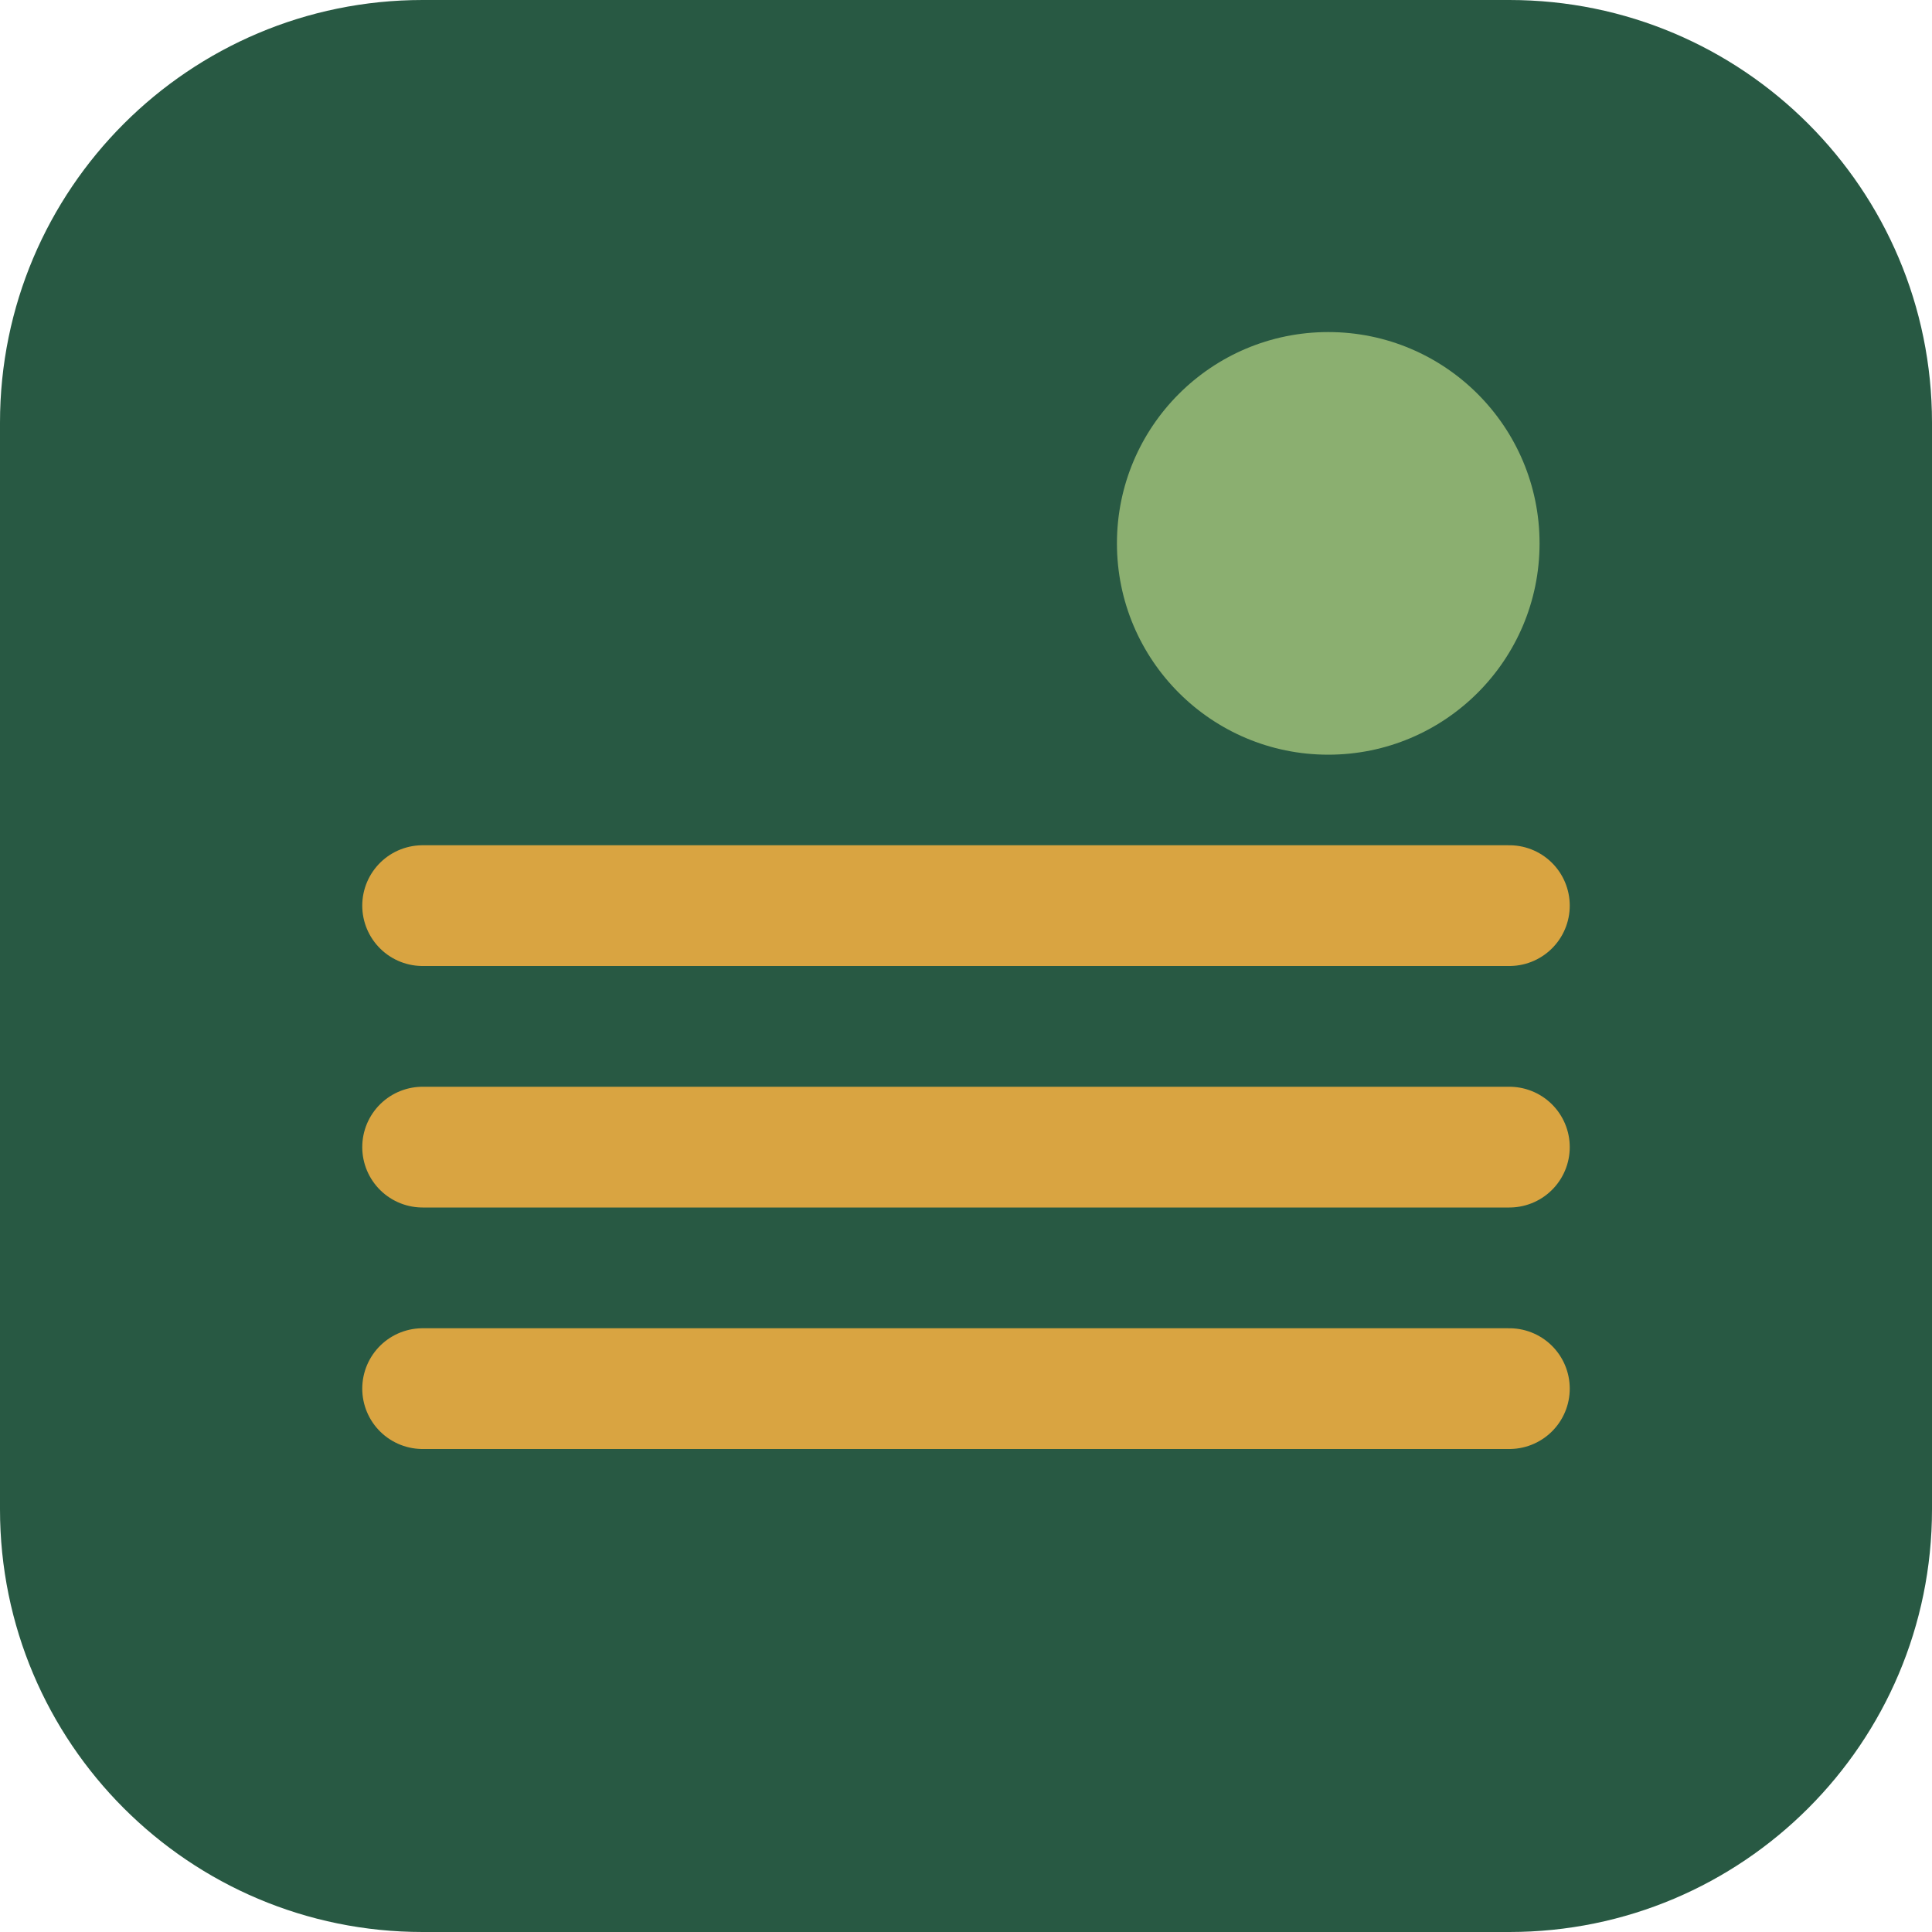
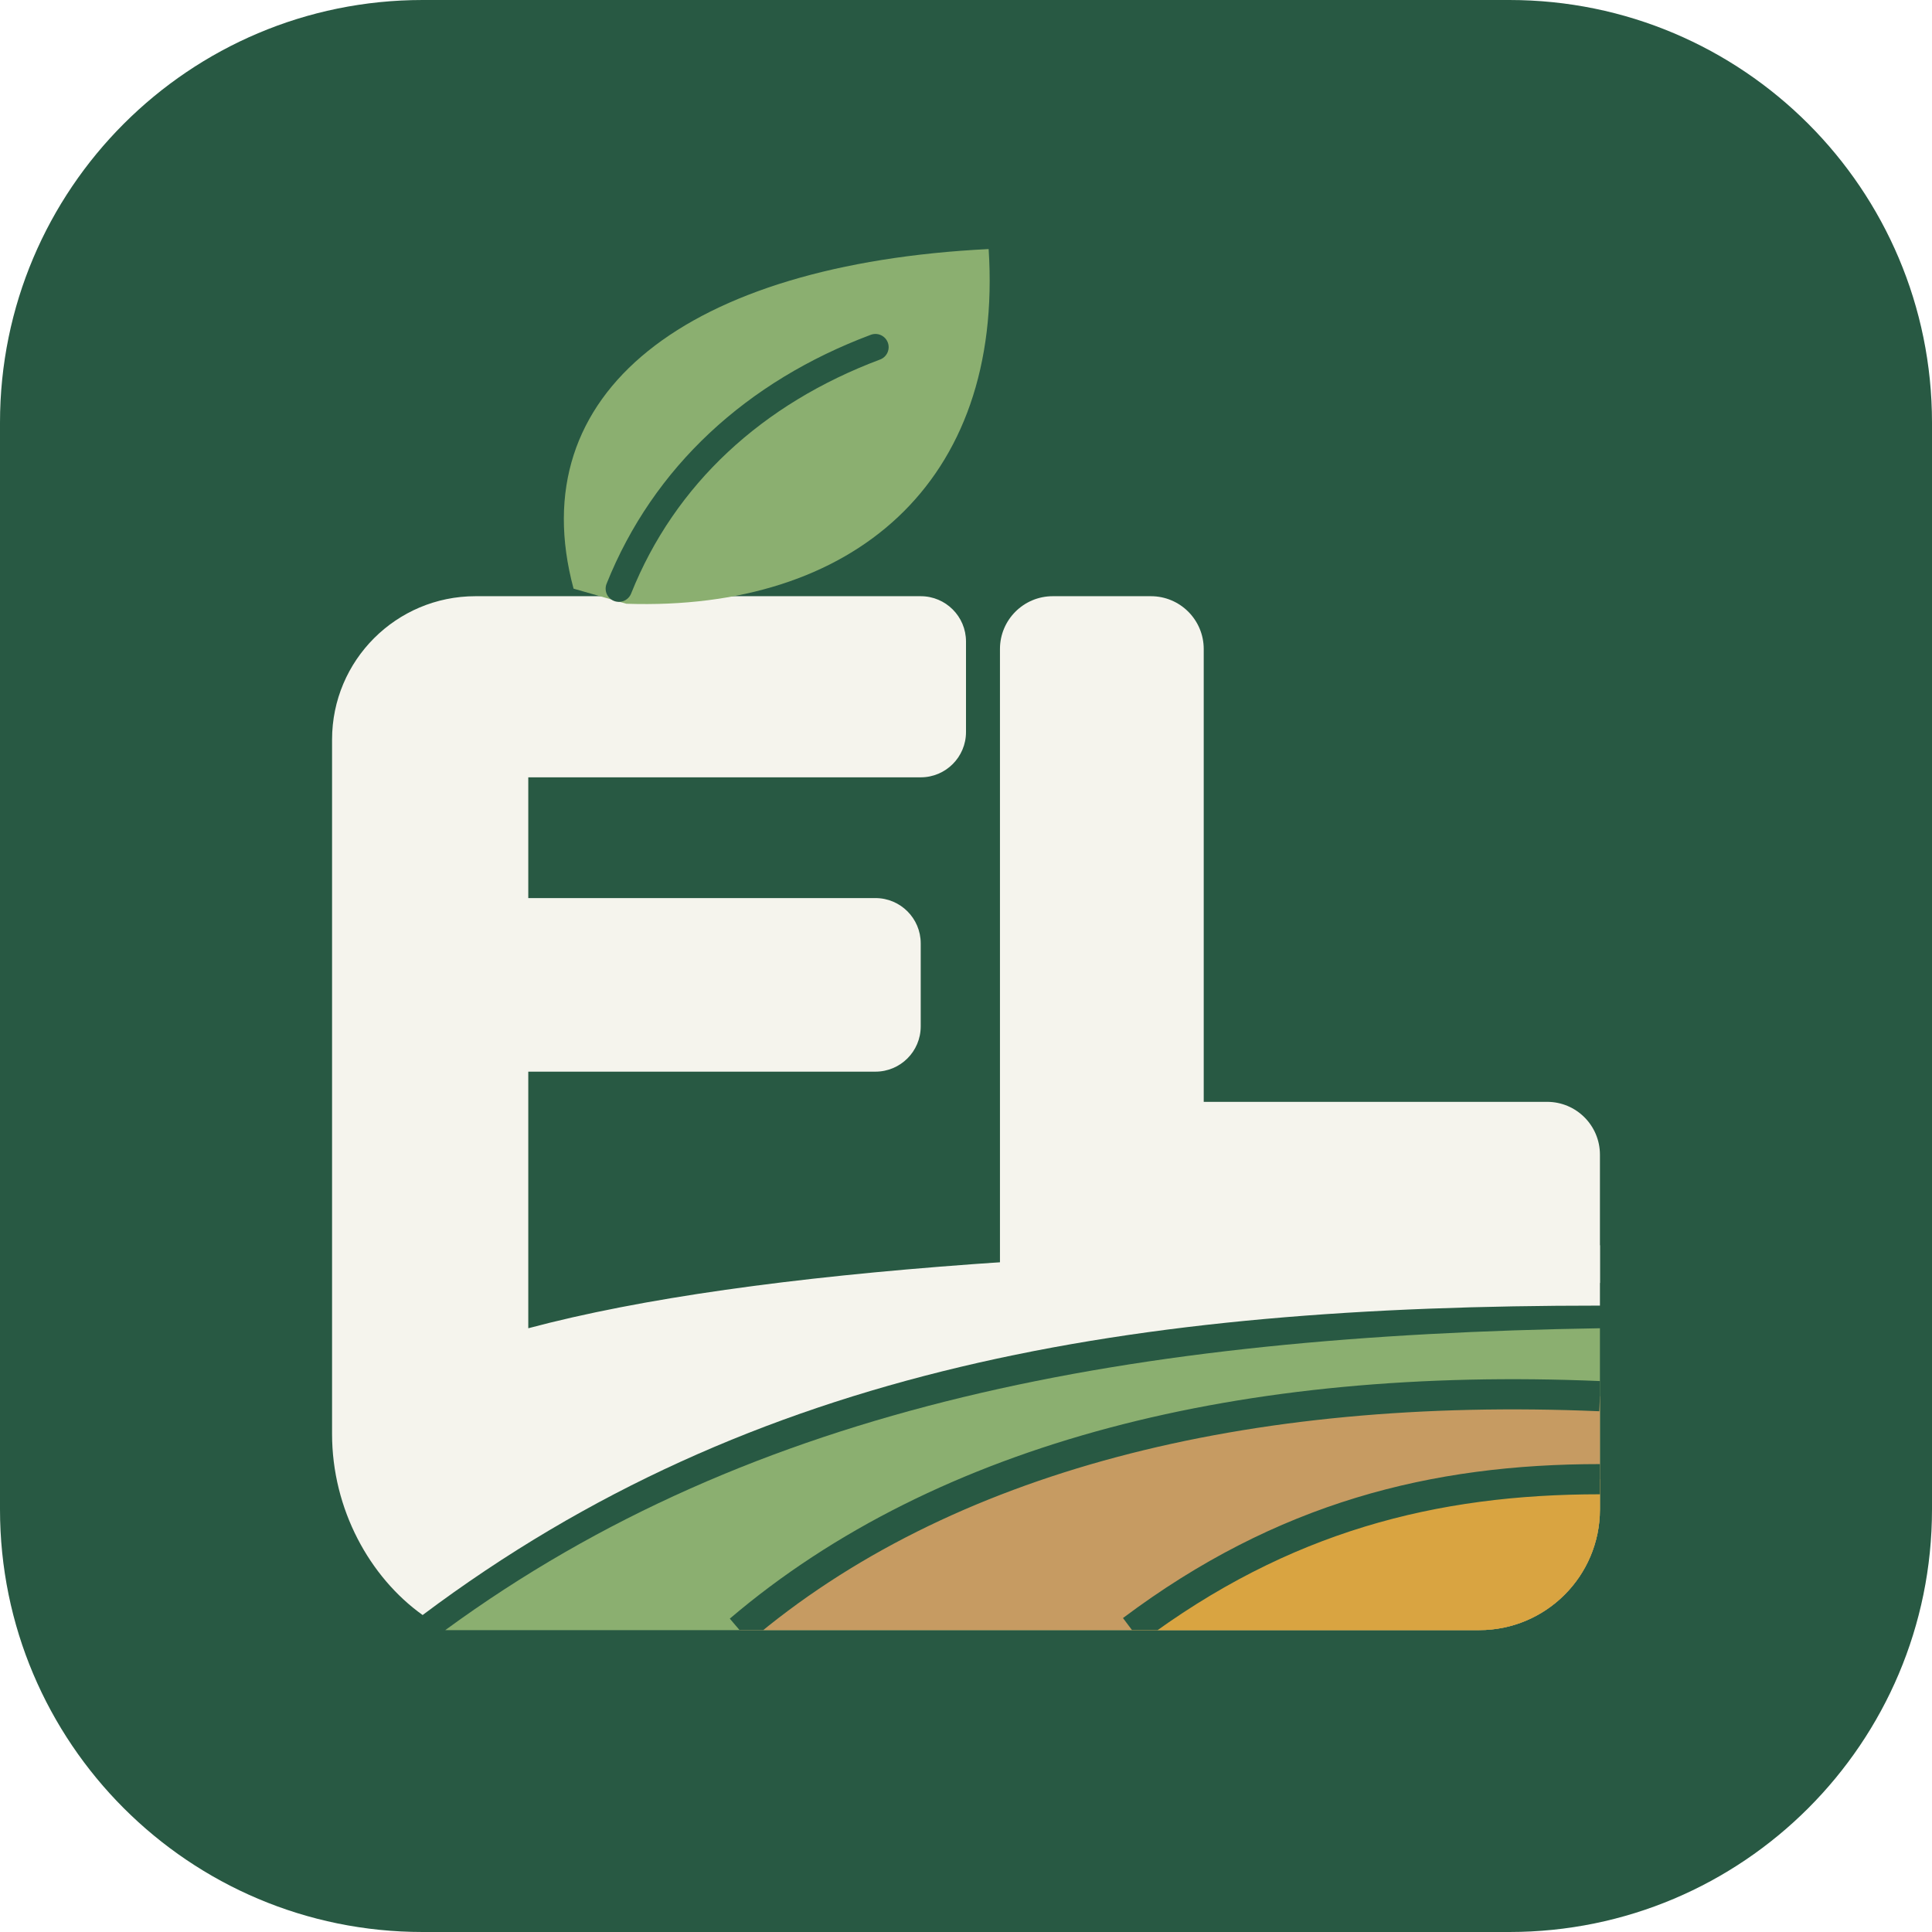
- <svg xmlns="http://www.w3.org/2000/svg" viewBox="0 0 64 64">
-   <rect width="64" height="64" rx="14" fill="#285943" />
-   <path d="M14 46h36M14 38h36M14 30h36" stroke="#D9A441" stroke-width="4" stroke-linecap="round" />
-   <circle cx="44" cy="18" r="7" fill="#8BAF70" />
+ <svg xmlns="http://www.w3.org/2000/svg" viewBox="0 0 512 512">
+   <defs>
+     <clipPath id="field">
+       <path d="M118 432C200 372 300 354 424 352V400A32 32 0 0 1 392 432Z" />
+     </clipPath>
+   </defs>
+   <rect width="512" height="512" rx="112" fill="#285943" />
+   <g fill="#F5F4ED">
+     <path d="M88 196A38 38 0 0 1 126 158H244A12 12 0 0 1 256 170V194A12 12 0 0 1 244 206H140V238H232A12 12 0 0 1 244 250V272A12 12 0 0 1 232 284H140V352C200 336 300 330 424 330V346C300 346 200 362 112 428C98 418 88 400 88 380Z" />
+     <path d="M265 172A14 14 0 0 1 279 158H305A14 14 0 0 1 319 172V292H410A14 14 0 0 1 424 306V340H265Z" />
+   </g>
+   <g clip-path="url(#field)">
+     <rect x="80" y="340" width="360" height="100" fill="#8BAF70" />
+     <path d="M196 432C250 386 330 366 424 370V432Z" fill="#C69B62" />
+     <path d="M300 432C340 402 380 392 424 392V432Z" fill="#D9A441" />
+     <path d="M196 432C250 386 330 366 424 370M300 432C340 402 380 392 424 392" fill="none" stroke="#285943" stroke-width="8" />
+   </g>
+   <path d="M152 156C138 104 182 70 262 66C266 128 226 162 166 160Z" fill="#8BAF70" />
+   <path d="M164 156C176 126 200 104 232 92" fill="none" stroke="#285943" stroke-width="7" stroke-linecap="round" />
</svg>
